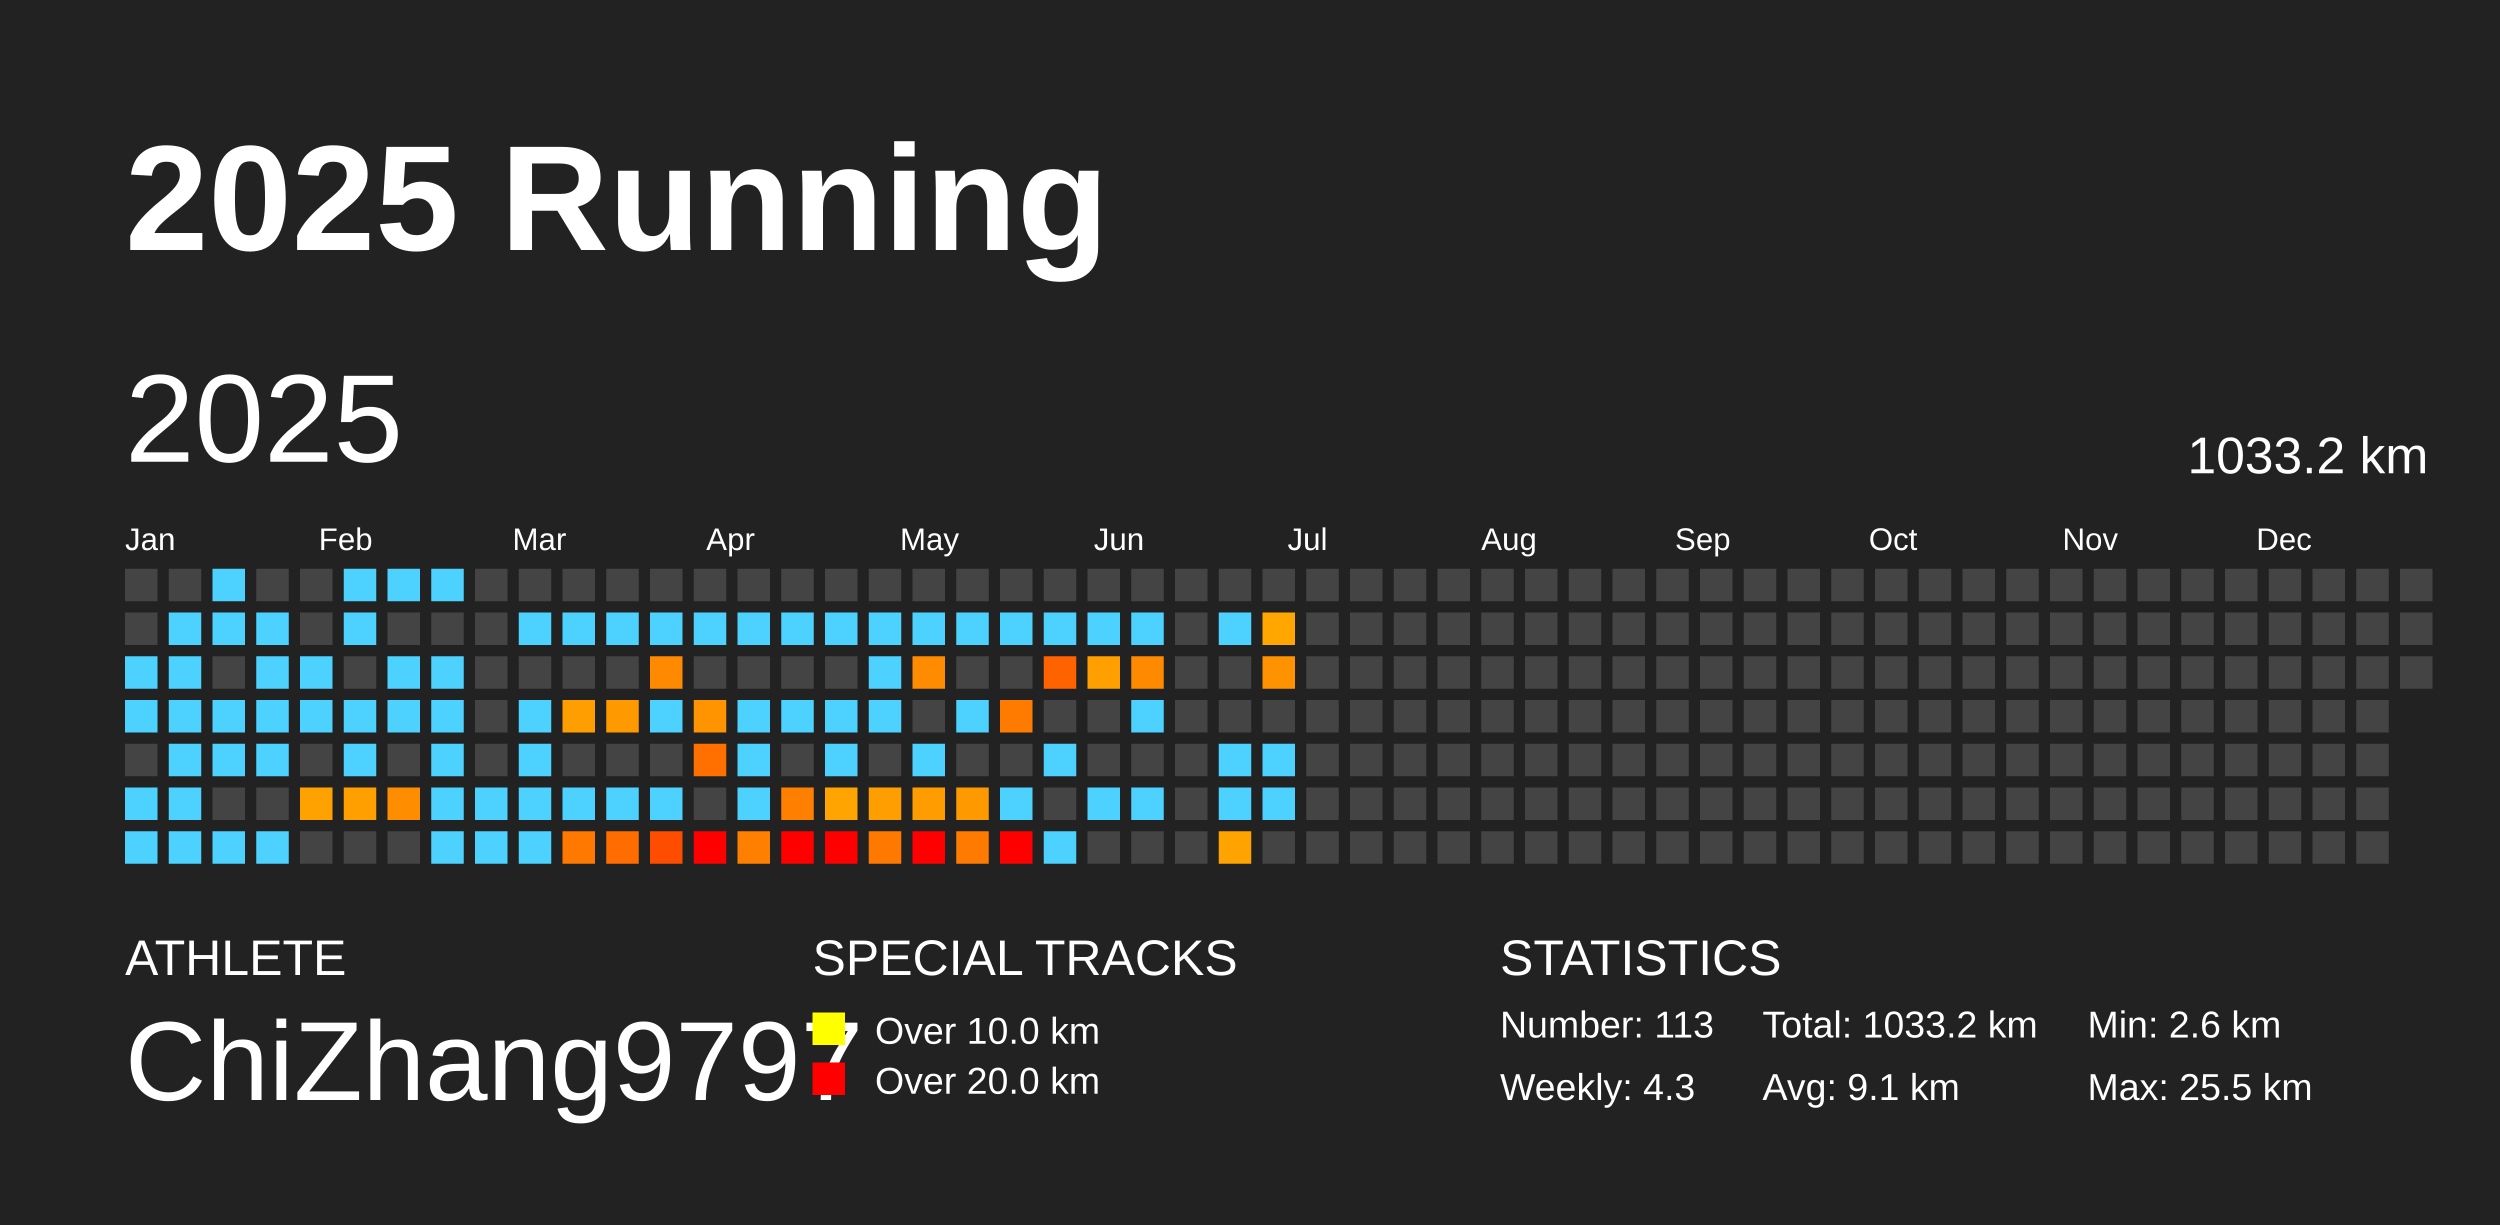
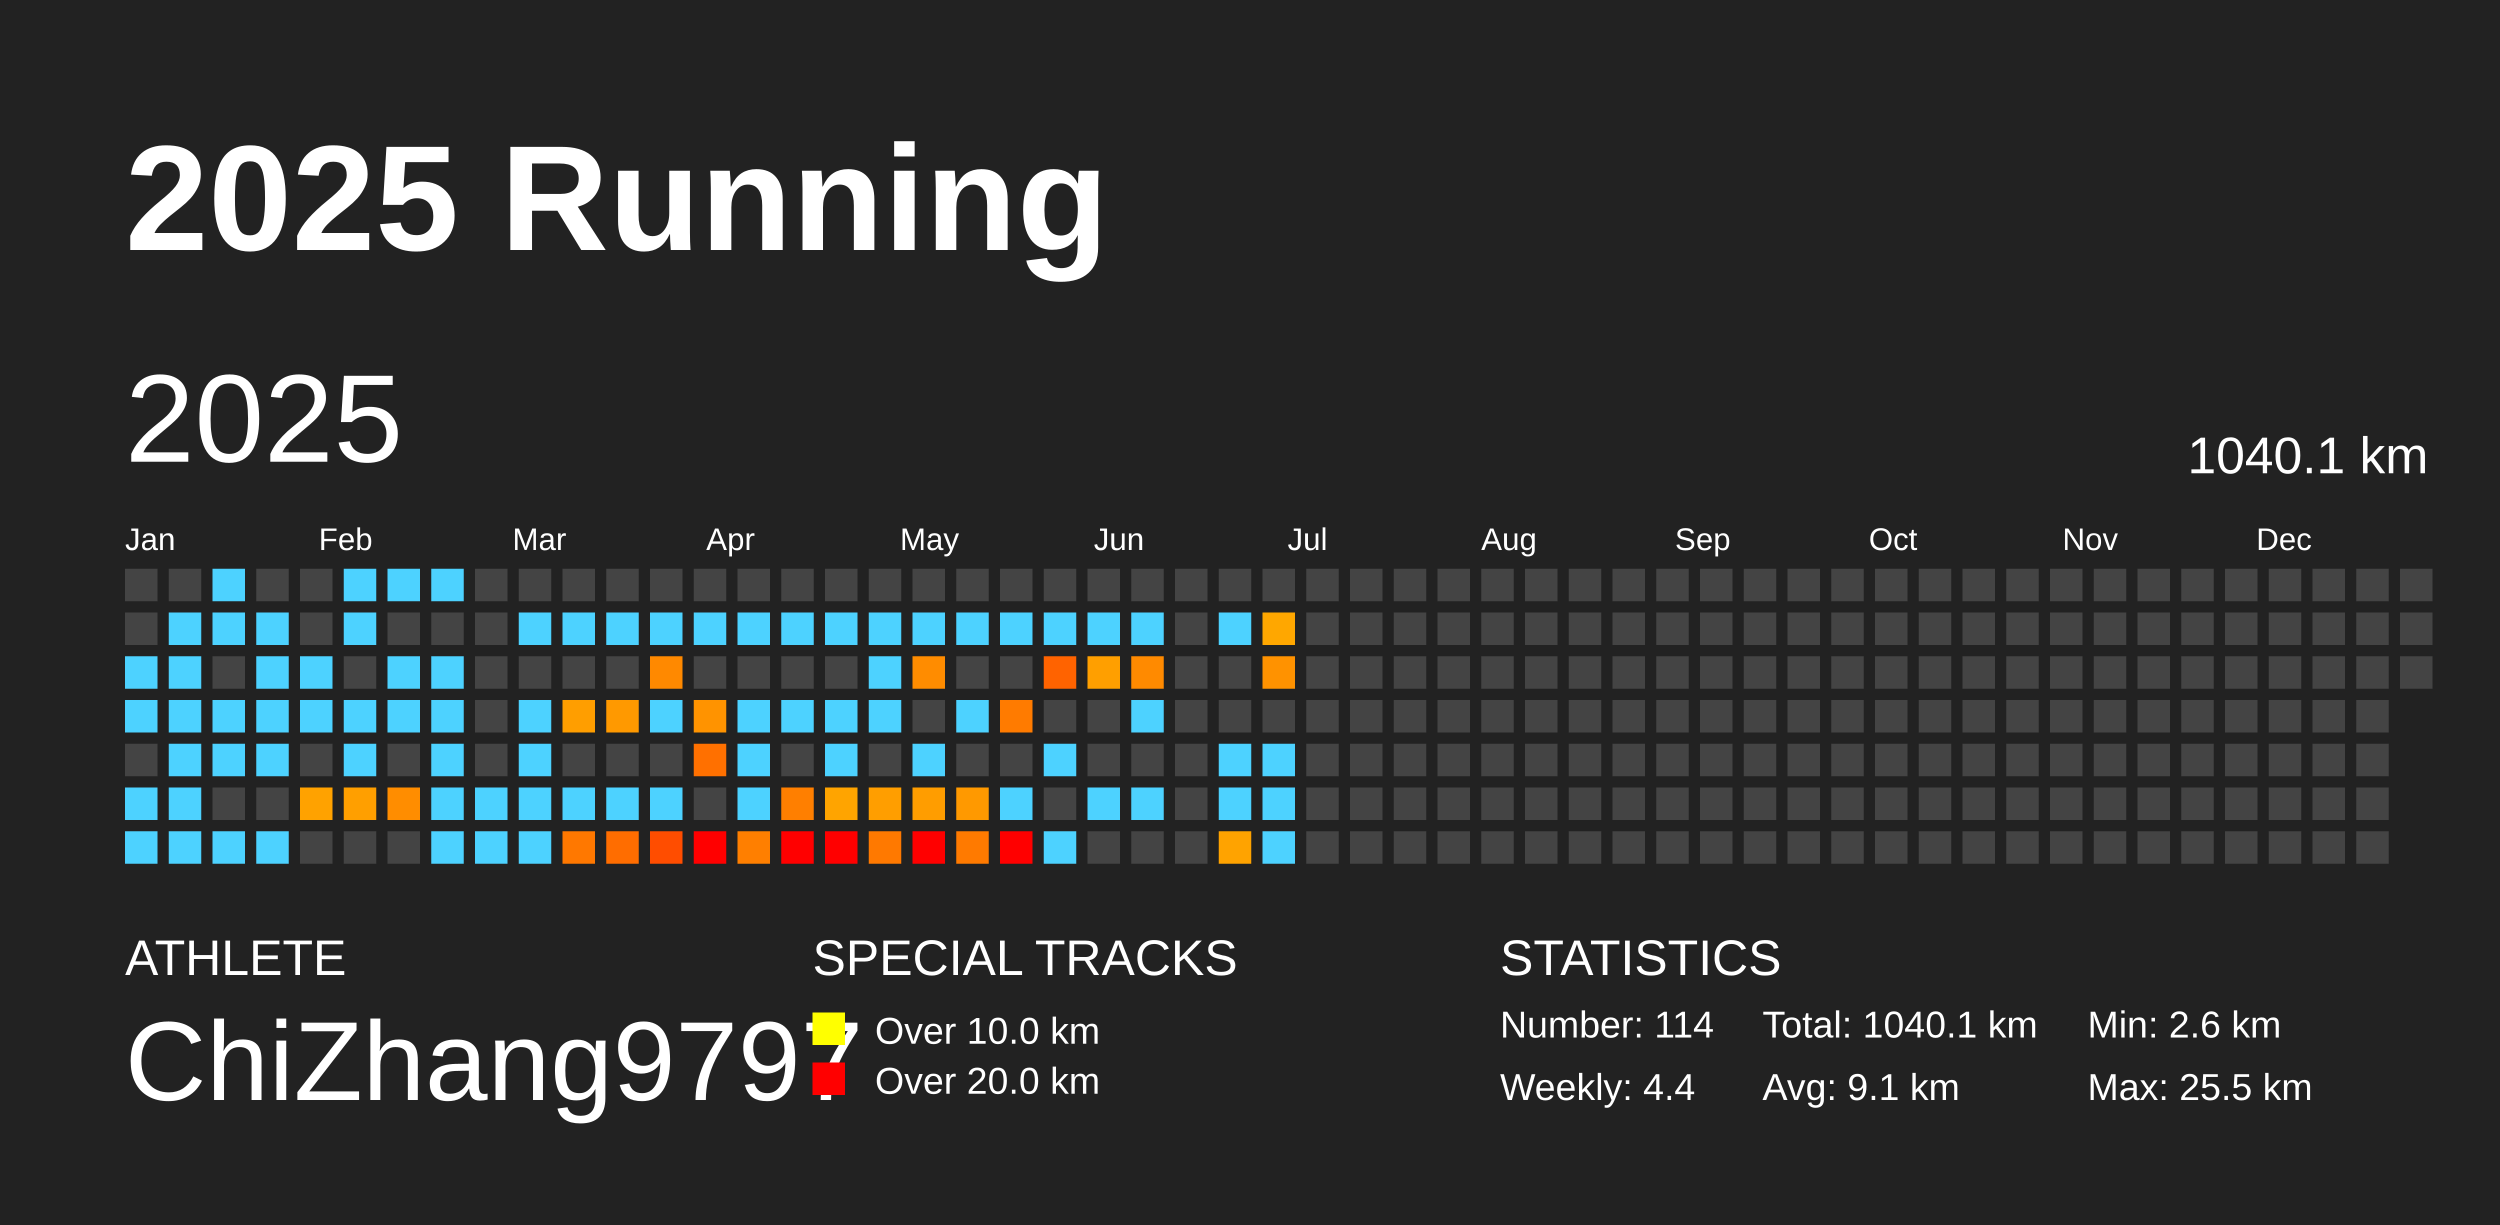
<svg xmlns="http://www.w3.org/2000/svg" baseProfile="full" height="98mm" version="1.1" viewBox="0,0,200,98" width="200mm">
  <defs />
  <rect fill="#222222" height="98" width="200" x="0" y="0" />
  <text fill="#FFFFFF" style="font-size:12px; font-family:Arial; font-weight:bold;" x="10" y="20">2025 Running</text>
  <text fill="#FFFFFF" style="font-size:4px; font-family:Arial" x="10" y="78">ATHLETE</text>
  <text fill="#FFFFFF" style="font-size:9px; font-family:Arial" x="10" y="88">ChiZhang9797</text>
  <text fill="#FFFFFF" style="font-size:4px; font-family:Arial" x="65" y="78">SPECIAL TRACKS</text>
  <rect fill="yellow" height="2.6" width="2.6" x="65" y="81" />
  <text fill="#FFFFFF" style="font-size:3px; font-family:Arial" x="70" y="83.5">Over 10.0 km</text>
  <rect fill="red" height="2.6" width="2.6" x="65" y="85" />
  <text fill="#FFFFFF" style="font-size:3px; font-family:Arial" x="70" y="87.5">Over 20.0 km</text>
  <text fill="#FFFFFF" style="font-size:4px; font-family:Arial" x="120" y="78">STATISTICS</text>
-   <text fill="#FFFFFF" style="font-size:3px; font-family:Arial" x="120" y="83">Number: 113</text>
-   <text fill="#FFFFFF" style="font-size:3px; font-family:Arial" x="120" y="88">Weekly: 4.3</text>
-   <text fill="#FFFFFF" style="font-size:3px; font-family:Arial" x="141" y="83">Total: 1033.2 km</text>
+   <text fill="#FFFFFF" style="font-size:3px; font-family:Arial" x="120" y="83">Number: 114</text>
+   <text fill="#FFFFFF" style="font-size:3px; font-family:Arial" x="120" y="88">Weekly: 4.4</text>
+   <text fill="#FFFFFF" style="font-size:3px; font-family:Arial" x="141" y="83">Total: 1040.1 km</text>
  <text fill="#FFFFFF" style="font-size:3px; font-family:Arial" x="141" y="88">Avg: 9.1 km</text>
  <text fill="#FFFFFF" style="font-size:3px; font-family:Arial" x="167" y="83">Min: 2.6 km</text>
  <text fill="#FFFFFF" style="font-size:3px; font-family:Arial" x="167" y="88">Max: 25.5 km</text>
  <text dominant-baseline="hanging" fill="#FFFFFF" style="font-size:10.0px; font-family:Arial;" x="10" y="30">2025</text>
-   <text dominant-baseline="hanging" fill="#FFFFFF" style="font-size:4.125px; font-family:Arial;" x="175" y="35">1033.2 km</text>
+   <text dominant-baseline="hanging" fill="#FFFFFF" style="font-size:4.125px; font-family:Arial;" x="175" y="35">1040.1 km</text>
  <text fill="#FFFFFF" style="font-size:2.5px; font-family:Arial" x="10.0" y="44">Jan</text>
  <text fill="#FFFFFF" style="font-size:2.5px; font-family:Arial" x="25.5" y="44">Feb</text>
  <text fill="#FFFFFF" style="font-size:2.5px; font-family:Arial" x="41.0" y="44">Mar</text>
  <text fill="#FFFFFF" style="font-size:2.5px; font-family:Arial" x="56.5" y="44">Apr</text>
  <text fill="#FFFFFF" style="font-size:2.5px; font-family:Arial" x="72.0" y="44">May</text>
  <text fill="#FFFFFF" style="font-size:2.5px; font-family:Arial" x="87.5" y="44">Jun</text>
  <text fill="#FFFFFF" style="font-size:2.5px; font-family:Arial" x="103.0" y="44">Jul</text>
  <text fill="#FFFFFF" style="font-size:2.5px; font-family:Arial" x="118.5" y="44">Aug</text>
  <text fill="#FFFFFF" style="font-size:2.5px; font-family:Arial" x="134.0" y="44">Sep</text>
  <text fill="#FFFFFF" style="font-size:2.5px; font-family:Arial" x="149.5" y="44">Oct</text>
  <text fill="#FFFFFF" style="font-size:2.5px; font-family:Arial" x="165.0" y="44">Nov</text>
  <text fill="#FFFFFF" style="font-size:2.5px; font-family:Arial" x="180.5" y="44">Dec</text>
  <rect fill="#444444" height="2.6" width="2.6" x="10.0" y="45.5" />
  <rect fill="#444444" height="2.6" width="2.6" x="10.0" y="49.0" />
  <rect fill="#4dd2ff" height="2.6" width="2.6" x="10.0" y="52.5" />
  <rect fill="#4dd2ff" height="2.6" width="2.6" x="10.0" y="56.0" />
  <rect fill="#444444" height="2.6" width="2.6" x="10.0" y="59.5" />
  <rect fill="#4dd2ff" height="2.6" width="2.6" x="10.0" y="63.0" />
  <rect fill="#4dd2ff" height="2.6" width="2.6" x="10.0" y="66.5" />
  <rect fill="#444444" height="2.6" width="2.6" x="13.5" y="45.5" />
  <rect fill="#4dd2ff" height="2.6" width="2.6" x="13.5" y="49.0" />
  <rect fill="#4dd2ff" height="2.6" width="2.6" x="13.5" y="52.5" />
  <rect fill="#4dd2ff" height="2.6" width="2.6" x="13.5" y="56.0" />
  <rect fill="#4dd2ff" height="2.6" width="2.6" x="13.5" y="59.5" />
  <rect fill="#4dd2ff" height="2.6" width="2.6" x="13.5" y="63.0" />
  <rect fill="#4dd2ff" height="2.6" width="2.6" x="13.5" y="66.5" />
  <rect fill="#4dd2ff" height="2.6" width="2.6" x="17.0" y="45.5" />
  <rect fill="#4dd2ff" height="2.6" width="2.6" x="17.0" y="49.0" />
  <rect fill="#444444" height="2.6" width="2.6" x="17.0" y="52.5" />
  <rect fill="#4dd2ff" height="2.6" width="2.6" x="17.0" y="56.0" />
  <rect fill="#4dd2ff" height="2.6" width="2.6" x="17.0" y="59.5" />
  <rect fill="#444444" height="2.6" width="2.6" x="17.0" y="63.0" />
  <rect fill="#4dd2ff" height="2.6" width="2.6" x="17.0" y="66.5" />
  <rect fill="#444444" height="2.6" width="2.6" x="20.5" y="45.5" />
  <rect fill="#4dd2ff" height="2.6" width="2.6" x="20.5" y="49.0" />
  <rect fill="#4dd2ff" height="2.6" width="2.6" x="20.5" y="52.5" />
  <rect fill="#4dd2ff" height="2.6" width="2.6" x="20.5" y="56.0" />
  <rect fill="#4dd2ff" height="2.6" width="2.6" x="20.5" y="59.5" />
  <rect fill="#444444" height="2.6" width="2.6" x="20.5" y="63.0" />
  <rect fill="#4dd2ff" height="2.6" width="2.6" x="20.5" y="66.5" />
  <rect fill="#444444" height="2.6" width="2.6" x="24.0" y="45.5" />
  <rect fill="#444444" height="2.6" width="2.6" x="24.0" y="49.0" />
  <rect fill="#4dd2ff" height="2.6" width="2.6" x="24.0" y="52.5" />
  <rect fill="#4dd2ff" height="2.6" width="2.6" x="24.0" y="56.0" />
  <rect fill="#444444" height="2.6" width="2.6" x="24.0" y="59.5" />
  <rect fill="#ffa200" height="2.6" width="2.6" x="24.0" y="63.0" />
  <rect fill="#444444" height="2.6" width="2.6" x="24.0" y="66.5" />
  <rect fill="#4dd2ff" height="2.6" width="2.6" x="27.5" y="45.5" />
  <rect fill="#4dd2ff" height="2.6" width="2.6" x="27.5" y="49.0" />
  <rect fill="#444444" height="2.6" width="2.6" x="27.5" y="52.5" />
  <rect fill="#4dd2ff" height="2.6" width="2.6" x="27.5" y="56.0" />
  <rect fill="#4dd2ff" height="2.6" width="2.6" x="27.5" y="59.5" />
  <rect fill="#ff9f00" height="2.6" width="2.6" x="27.5" y="63.0" />
  <rect fill="#444444" height="2.6" width="2.6" x="27.5" y="66.5" />
  <rect fill="#4dd2ff" height="2.6" width="2.6" x="31.0" y="45.5" />
  <rect fill="#444444" height="2.6" width="2.6" x="31.0" y="49.0" />
  <rect fill="#4dd2ff" height="2.6" width="2.6" x="31.0" y="52.5" />
  <rect fill="#4dd2ff" height="2.6" width="2.6" x="31.0" y="56.0" />
  <rect fill="#444444" height="2.6" width="2.6" x="31.0" y="59.5" />
  <rect fill="#ff8d00" height="2.6" width="2.6" x="31.0" y="63.0" />
  <rect fill="#444444" height="2.6" width="2.6" x="31.0" y="66.5" />
  <rect fill="#4dd2ff" height="2.6" width="2.6" x="34.5" y="45.5" />
  <rect fill="#444444" height="2.6" width="2.6" x="34.5" y="49.0" />
  <rect fill="#4dd2ff" height="2.6" width="2.6" x="34.5" y="52.5" />
  <rect fill="#4dd2ff" height="2.6" width="2.6" x="34.5" y="56.0" />
  <rect fill="#4dd2ff" height="2.6" width="2.6" x="34.5" y="59.5" />
  <rect fill="#4dd2ff" height="2.6" width="2.6" x="34.5" y="63.0" />
  <rect fill="#4dd2ff" height="2.6" width="2.6" x="34.5" y="66.5" />
  <rect fill="#444444" height="2.6" width="2.6" x="38.0" y="45.5" />
  <rect fill="#444444" height="2.6" width="2.6" x="38.0" y="49.0" />
  <rect fill="#444444" height="2.6" width="2.6" x="38.0" y="52.5" />
  <rect fill="#444444" height="2.6" width="2.6" x="38.0" y="56.0" />
  <rect fill="#444444" height="2.6" width="2.6" x="38.0" y="59.5" />
  <rect fill="#4dd2ff" height="2.6" width="2.6" x="38.0" y="63.0" />
  <rect fill="#4dd2ff" height="2.6" width="2.6" x="38.0" y="66.5" />
  <rect fill="#444444" height="2.6" width="2.6" x="41.5" y="45.5" />
  <rect fill="#4dd2ff" height="2.6" width="2.6" x="41.5" y="49.0" />
  <rect fill="#444444" height="2.6" width="2.6" x="41.5" y="52.5" />
  <rect fill="#4dd2ff" height="2.6" width="2.6" x="41.5" y="56.0" />
  <rect fill="#4dd2ff" height="2.6" width="2.6" x="41.5" y="59.5" />
  <rect fill="#4dd2ff" height="2.6" width="2.6" x="41.5" y="63.0" />
  <rect fill="#4dd2ff" height="2.6" width="2.6" x="41.5" y="66.5" />
  <rect fill="#444444" height="2.6" width="2.6" x="45.0" y="45.5" />
  <rect fill="#4dd2ff" height="2.6" width="2.6" x="45.0" y="49.0" />
  <rect fill="#444444" height="2.6" width="2.6" x="45.0" y="52.5" />
  <rect fill="#ff9e00" height="2.6" width="2.6" x="45.0" y="56.0" />
  <rect fill="#444444" height="2.6" width="2.6" x="45.0" y="59.5" />
  <rect fill="#4dd2ff" height="2.6" width="2.6" x="45.0" y="63.0" />
  <rect fill="#ff7800" height="2.6" width="2.6" x="45.0" y="66.5" />
  <rect fill="#444444" height="2.6" width="2.6" x="48.5" y="45.5" />
  <rect fill="#4dd2ff" height="2.6" width="2.6" x="48.5" y="49.0" />
  <rect fill="#444444" height="2.6" width="2.6" x="48.5" y="52.5" />
  <rect fill="#ff9900" height="2.6" width="2.6" x="48.5" y="56.0" />
  <rect fill="#444444" height="2.6" width="2.6" x="48.5" y="59.5" />
  <rect fill="#4dd2ff" height="2.6" width="2.6" x="48.5" y="63.0" />
  <rect fill="#ff6d00" height="2.6" width="2.6" x="48.5" y="66.5" />
  <rect fill="#444444" height="2.6" width="2.6" x="52.0" y="45.5" />
  <rect fill="#4dd2ff" height="2.6" width="2.6" x="52.0" y="49.0" />
  <rect fill="#ff8900" height="2.6" width="2.6" x="52.0" y="52.5" />
  <rect fill="#4dd2ff" height="2.6" width="2.6" x="52.0" y="56.0" />
  <rect fill="#444444" height="2.6" width="2.6" x="52.0" y="59.5" />
  <rect fill="#4dd2ff" height="2.6" width="2.6" x="52.0" y="63.0" />
  <rect fill="#ff4d00" height="2.6" width="2.6" x="52.0" y="66.5" />
  <rect fill="#444444" height="2.6" width="2.6" x="55.5" y="45.5" />
  <rect fill="#4dd2ff" height="2.6" width="2.6" x="55.5" y="49.0" />
  <rect fill="#444444" height="2.6" width="2.6" x="55.5" y="52.5" />
  <rect fill="#ff9300" height="2.6" width="2.6" x="55.5" y="56.0" />
  <rect fill="#ff7000" height="2.6" width="2.6" x="55.5" y="59.5" />
  <rect fill="#444444" height="2.6" width="2.6" x="55.5" y="63.0" />
  <rect fill="red" height="2.6" width="2.6" x="55.5" y="66.5" />
  <rect fill="#444444" height="2.6" width="2.6" x="59.0" y="45.5" />
  <rect fill="#4dd2ff" height="2.6" width="2.6" x="59.0" y="49.0" />
  <rect fill="#444444" height="2.6" width="2.6" x="59.0" y="52.5" />
  <rect fill="#4dd2ff" height="2.6" width="2.6" x="59.0" y="56.0" />
  <rect fill="#4dd2ff" height="2.6" width="2.6" x="59.0" y="59.5" />
  <rect fill="#4dd2ff" height="2.6" width="2.6" x="59.0" y="63.0" />
  <rect fill="#ff7f00" height="2.6" width="2.6" x="59.0" y="66.5" />
  <rect fill="#444444" height="2.6" width="2.6" x="62.5" y="45.5" />
  <rect fill="#4dd2ff" height="2.6" width="2.6" x="62.5" y="49.0" />
  <rect fill="#444444" height="2.6" width="2.6" x="62.5" y="52.5" />
  <rect fill="#4dd2ff" height="2.6" width="2.6" x="62.5" y="56.0" />
  <rect fill="#444444" height="2.6" width="2.6" x="62.5" y="59.5" />
  <rect fill="#ff7f00" height="2.6" width="2.6" x="62.5" y="63.0" />
  <rect fill="red" height="2.6" width="2.6" x="62.5" y="66.5" />
  <rect fill="#444444" height="2.6" width="2.6" x="66.0" y="45.5" />
  <rect fill="#4dd2ff" height="2.6" width="2.6" x="66.0" y="49.0" />
  <rect fill="#444444" height="2.6" width="2.6" x="66.0" y="52.5" />
  <rect fill="#4dd2ff" height="2.6" width="2.6" x="66.0" y="56.0" />
  <rect fill="#4dd2ff" height="2.6" width="2.6" x="66.0" y="59.5" />
  <rect fill="#ffa400" height="2.6" width="2.6" x="66.0" y="63.0" />
  <rect fill="red" height="2.6" width="2.6" x="66.0" y="66.5" />
  <rect fill="#444444" height="2.6" width="2.6" x="69.5" y="45.5" />
  <rect fill="#4dd2ff" height="2.6" width="2.6" x="69.5" y="49.0" />
  <rect fill="#4dd2ff" height="2.6" width="2.6" x="69.5" y="52.5" />
  <rect fill="#4dd2ff" height="2.6" width="2.6" x="69.5" y="56.0" />
  <rect fill="#444444" height="2.6" width="2.6" x="69.5" y="59.5" />
  <rect fill="#ff9e00" height="2.6" width="2.6" x="69.5" y="63.0" />
  <rect fill="#ff7900" height="2.6" width="2.6" x="69.5" y="66.5" />
  <rect fill="#444444" height="2.6" width="2.6" x="73.0" y="45.5" />
  <rect fill="#4dd2ff" height="2.6" width="2.6" x="73.0" y="49.0" />
  <rect fill="#ff8c00" height="2.6" width="2.6" x="73.0" y="52.5" />
  <rect fill="#444444" height="2.6" width="2.6" x="73.0" y="56.0" />
  <rect fill="#4dd2ff" height="2.6" width="2.6" x="73.0" y="59.5" />
  <rect fill="#ff9d00" height="2.6" width="2.6" x="73.0" y="63.0" />
  <rect fill="red" height="2.6" width="2.6" x="73.0" y="66.5" />
  <rect fill="#444444" height="2.6" width="2.6" x="76.5" y="45.5" />
  <rect fill="#4dd2ff" height="2.6" width="2.6" x="76.5" y="49.0" />
  <rect fill="#444444" height="2.6" width="2.6" x="76.5" y="52.5" />
  <rect fill="#4dd2ff" height="2.6" width="2.6" x="76.5" y="56.0" />
  <rect fill="#444444" height="2.6" width="2.6" x="76.5" y="59.5" />
  <rect fill="#ff9900" height="2.6" width="2.6" x="76.5" y="63.0" />
  <rect fill="#ff7a00" height="2.6" width="2.6" x="76.5" y="66.5" />
  <rect fill="#444444" height="2.6" width="2.6" x="80.0" y="45.5" />
  <rect fill="#4dd2ff" height="2.6" width="2.6" x="80.0" y="49.0" />
  <rect fill="#444444" height="2.6" width="2.6" x="80.0" y="52.5" />
  <rect fill="#ff7b00" height="2.6" width="2.6" x="80.0" y="56.0" />
  <rect fill="#444444" height="2.6" width="2.6" x="80.0" y="59.5" />
  <rect fill="#4dd2ff" height="2.6" width="2.6" x="80.0" y="63.0" />
  <rect fill="red" height="2.6" width="2.6" x="80.0" y="66.5" />
  <rect fill="#444444" height="2.6" width="2.6" x="83.5" y="45.5" />
  <rect fill="#4dd2ff" height="2.6" width="2.6" x="83.5" y="49.0" />
  <rect fill="#ff6300" height="2.6" width="2.6" x="83.5" y="52.5" />
  <rect fill="#444444" height="2.6" width="2.6" x="83.5" y="56.0" />
  <rect fill="#4dd2ff" height="2.6" width="2.6" x="83.5" y="59.5" />
  <rect fill="#444444" height="2.6" width="2.6" x="83.5" y="63.0" />
  <rect fill="#4dd2ff" height="2.6" width="2.6" x="83.5" y="66.5" />
  <rect fill="#444444" height="2.6" width="2.6" x="87.0" y="45.5" />
  <rect fill="#4dd2ff" height="2.6" width="2.6" x="87.0" y="49.0" />
  <rect fill="#ff9f00" height="2.6" width="2.6" x="87.0" y="52.5" />
  <rect fill="#444444" height="2.6" width="2.6" x="87.0" y="56.0" />
  <rect fill="#444444" height="2.6" width="2.6" x="87.0" y="59.5" />
  <rect fill="#4dd2ff" height="2.6" width="2.6" x="87.0" y="63.0" />
  <rect fill="#444444" height="2.6" width="2.6" x="87.0" y="66.5" />
  <rect fill="#444444" height="2.6" width="2.6" x="90.5" y="45.5" />
  <rect fill="#4dd2ff" height="2.6" width="2.6" x="90.5" y="49.0" />
  <rect fill="#ff8a00" height="2.6" width="2.6" x="90.5" y="52.5" />
  <rect fill="#4dd2ff" height="2.6" width="2.6" x="90.5" y="56.0" />
  <rect fill="#444444" height="2.6" width="2.6" x="90.5" y="59.5" />
  <rect fill="#4dd2ff" height="2.6" width="2.6" x="90.5" y="63.0" />
  <rect fill="#444444" height="2.6" width="2.6" x="90.5" y="66.5" />
  <rect fill="#444444" height="2.6" width="2.6" x="94.0" y="45.5" />
  <rect fill="#444444" height="2.6" width="2.6" x="94.0" y="49.0" />
  <rect fill="#444444" height="2.6" width="2.6" x="94.0" y="52.5" />
  <rect fill="#444444" height="2.6" width="2.6" x="94.0" y="56.0" />
  <rect fill="#444444" height="2.6" width="2.6" x="94.0" y="59.5" />
  <rect fill="#444444" height="2.6" width="2.6" x="94.0" y="63.0" />
  <rect fill="#444444" height="2.6" width="2.6" x="94.0" y="66.5" />
  <rect fill="#444444" height="2.6" width="2.6" x="97.5" y="45.5" />
  <rect fill="#4dd2ff" height="2.6" width="2.6" x="97.5" y="49.0" />
  <rect fill="#444444" height="2.6" width="2.6" x="97.5" y="52.5" />
  <rect fill="#444444" height="2.6" width="2.6" x="97.5" y="56.0" />
  <rect fill="#4dd2ff" height="2.6" width="2.6" x="97.5" y="59.5" />
  <rect fill="#4dd2ff" height="2.6" width="2.6" x="97.5" y="63.0" />
  <rect fill="#ffa300" height="2.6" width="2.6" x="97.5" y="66.5" />
  <rect fill="#444444" height="2.6" width="2.6" x="101.0" y="45.5" />
  <rect fill="#ffa700" height="2.6" width="2.6" x="101.0" y="49.0" />
  <rect fill="#ff9200" height="2.6" width="2.6" x="101.0" y="52.5" />
  <rect fill="#444444" height="2.6" width="2.6" x="101.0" y="56.0" />
  <rect fill="#4dd2ff" height="2.6" width="2.6" x="101.0" y="59.5" />
  <rect fill="#4dd2ff" height="2.6" width="2.6" x="101.0" y="63.0" />
-   <rect fill="#444444" height="2.6" width="2.6" x="101.0" y="66.5" />
+   <rect fill="#4dd2ff" height="2.6" width="2.6" x="101.0" y="66.5" />
  <rect fill="#444444" height="2.6" width="2.6" x="104.5" y="45.5" />
  <rect fill="#444444" height="2.6" width="2.6" x="104.5" y="49.0" />
  <rect fill="#444444" height="2.6" width="2.6" x="104.5" y="52.5" />
  <rect fill="#444444" height="2.6" width="2.6" x="104.5" y="56.0" />
  <rect fill="#444444" height="2.6" width="2.6" x="104.5" y="59.5" />
  <rect fill="#444444" height="2.6" width="2.6" x="104.5" y="63.0" />
  <rect fill="#444444" height="2.6" width="2.6" x="104.5" y="66.5" />
  <rect fill="#444444" height="2.6" width="2.6" x="108.0" y="45.5" />
  <rect fill="#444444" height="2.6" width="2.6" x="108.0" y="49.0" />
  <rect fill="#444444" height="2.6" width="2.6" x="108.0" y="52.5" />
  <rect fill="#444444" height="2.6" width="2.6" x="108.0" y="56.0" />
  <rect fill="#444444" height="2.6" width="2.6" x="108.0" y="59.5" />
  <rect fill="#444444" height="2.6" width="2.6" x="108.0" y="63.0" />
  <rect fill="#444444" height="2.6" width="2.6" x="108.0" y="66.5" />
  <rect fill="#444444" height="2.6" width="2.6" x="111.5" y="45.5" />
  <rect fill="#444444" height="2.6" width="2.6" x="111.5" y="49.0" />
  <rect fill="#444444" height="2.6" width="2.6" x="111.5" y="52.5" />
  <rect fill="#444444" height="2.6" width="2.6" x="111.5" y="56.0" />
  <rect fill="#444444" height="2.6" width="2.6" x="111.5" y="59.5" />
  <rect fill="#444444" height="2.6" width="2.6" x="111.5" y="63.0" />
  <rect fill="#444444" height="2.6" width="2.6" x="111.5" y="66.5" />
  <rect fill="#444444" height="2.6" width="2.6" x="115.0" y="45.5" />
  <rect fill="#444444" height="2.6" width="2.6" x="115.0" y="49.0" />
  <rect fill="#444444" height="2.6" width="2.6" x="115.0" y="52.5" />
  <rect fill="#444444" height="2.6" width="2.6" x="115.0" y="56.0" />
  <rect fill="#444444" height="2.6" width="2.6" x="115.0" y="59.5" />
  <rect fill="#444444" height="2.6" width="2.6" x="115.0" y="63.0" />
  <rect fill="#444444" height="2.6" width="2.6" x="115.0" y="66.5" />
  <rect fill="#444444" height="2.6" width="2.6" x="118.5" y="45.5" />
  <rect fill="#444444" height="2.6" width="2.6" x="118.5" y="49.0" />
  <rect fill="#444444" height="2.6" width="2.6" x="118.5" y="52.5" />
  <rect fill="#444444" height="2.6" width="2.6" x="118.5" y="56.0" />
  <rect fill="#444444" height="2.6" width="2.6" x="118.5" y="59.5" />
  <rect fill="#444444" height="2.6" width="2.6" x="118.5" y="63.0" />
  <rect fill="#444444" height="2.6" width="2.6" x="118.5" y="66.5" />
  <rect fill="#444444" height="2.6" width="2.6" x="122.0" y="45.5" />
  <rect fill="#444444" height="2.6" width="2.6" x="122.0" y="49.0" />
  <rect fill="#444444" height="2.6" width="2.6" x="122.0" y="52.5" />
  <rect fill="#444444" height="2.6" width="2.6" x="122.0" y="56.0" />
  <rect fill="#444444" height="2.6" width="2.6" x="122.0" y="59.5" />
  <rect fill="#444444" height="2.6" width="2.6" x="122.0" y="63.0" />
  <rect fill="#444444" height="2.6" width="2.6" x="122.0" y="66.5" />
  <rect fill="#444444" height="2.6" width="2.6" x="125.5" y="45.5" />
  <rect fill="#444444" height="2.6" width="2.6" x="125.5" y="49.0" />
  <rect fill="#444444" height="2.6" width="2.6" x="125.5" y="52.5" />
  <rect fill="#444444" height="2.6" width="2.6" x="125.5" y="56.0" />
  <rect fill="#444444" height="2.6" width="2.6" x="125.5" y="59.5" />
  <rect fill="#444444" height="2.6" width="2.6" x="125.5" y="63.0" />
  <rect fill="#444444" height="2.6" width="2.6" x="125.5" y="66.5" />
  <rect fill="#444444" height="2.6" width="2.6" x="129.0" y="45.5" />
  <rect fill="#444444" height="2.6" width="2.6" x="129.0" y="49.0" />
  <rect fill="#444444" height="2.6" width="2.6" x="129.0" y="52.5" />
  <rect fill="#444444" height="2.6" width="2.6" x="129.0" y="56.0" />
  <rect fill="#444444" height="2.6" width="2.6" x="129.0" y="59.5" />
  <rect fill="#444444" height="2.6" width="2.6" x="129.0" y="63.0" />
  <rect fill="#444444" height="2.6" width="2.6" x="129.0" y="66.5" />
  <rect fill="#444444" height="2.6" width="2.6" x="132.5" y="45.5" />
  <rect fill="#444444" height="2.6" width="2.6" x="132.5" y="49.0" />
  <rect fill="#444444" height="2.6" width="2.6" x="132.5" y="52.5" />
  <rect fill="#444444" height="2.6" width="2.6" x="132.5" y="56.0" />
  <rect fill="#444444" height="2.6" width="2.6" x="132.5" y="59.5" />
  <rect fill="#444444" height="2.6" width="2.6" x="132.5" y="63.0" />
  <rect fill="#444444" height="2.6" width="2.6" x="132.5" y="66.5" />
  <rect fill="#444444" height="2.6" width="2.6" x="136.0" y="45.5" />
  <rect fill="#444444" height="2.6" width="2.6" x="136.0" y="49.0" />
  <rect fill="#444444" height="2.6" width="2.6" x="136.0" y="52.5" />
  <rect fill="#444444" height="2.6" width="2.6" x="136.0" y="56.0" />
  <rect fill="#444444" height="2.6" width="2.6" x="136.0" y="59.5" />
  <rect fill="#444444" height="2.6" width="2.6" x="136.0" y="63.0" />
  <rect fill="#444444" height="2.6" width="2.6" x="136.0" y="66.5" />
  <rect fill="#444444" height="2.6" width="2.6" x="139.5" y="45.5" />
  <rect fill="#444444" height="2.6" width="2.6" x="139.5" y="49.0" />
  <rect fill="#444444" height="2.6" width="2.6" x="139.5" y="52.5" />
  <rect fill="#444444" height="2.6" width="2.6" x="139.5" y="56.0" />
  <rect fill="#444444" height="2.6" width="2.6" x="139.5" y="59.5" />
  <rect fill="#444444" height="2.6" width="2.6" x="139.5" y="63.0" />
  <rect fill="#444444" height="2.6" width="2.6" x="139.5" y="66.5" />
  <rect fill="#444444" height="2.6" width="2.6" x="143.0" y="45.5" />
  <rect fill="#444444" height="2.6" width="2.6" x="143.0" y="49.0" />
  <rect fill="#444444" height="2.6" width="2.6" x="143.0" y="52.5" />
  <rect fill="#444444" height="2.6" width="2.6" x="143.0" y="56.0" />
  <rect fill="#444444" height="2.6" width="2.6" x="143.0" y="59.5" />
  <rect fill="#444444" height="2.6" width="2.6" x="143.0" y="63.0" />
  <rect fill="#444444" height="2.6" width="2.6" x="143.0" y="66.5" />
  <rect fill="#444444" height="2.6" width="2.6" x="146.5" y="45.5" />
  <rect fill="#444444" height="2.6" width="2.6" x="146.5" y="49.0" />
  <rect fill="#444444" height="2.6" width="2.6" x="146.5" y="52.5" />
  <rect fill="#444444" height="2.6" width="2.6" x="146.5" y="56.0" />
  <rect fill="#444444" height="2.6" width="2.6" x="146.5" y="59.5" />
  <rect fill="#444444" height="2.6" width="2.6" x="146.5" y="63.0" />
  <rect fill="#444444" height="2.6" width="2.6" x="146.5" y="66.5" />
  <rect fill="#444444" height="2.6" width="2.6" x="150.0" y="45.5" />
  <rect fill="#444444" height="2.6" width="2.6" x="150.0" y="49.0" />
  <rect fill="#444444" height="2.6" width="2.6" x="150.0" y="52.5" />
  <rect fill="#444444" height="2.6" width="2.6" x="150.0" y="56.0" />
  <rect fill="#444444" height="2.6" width="2.6" x="150.0" y="59.5" />
  <rect fill="#444444" height="2.6" width="2.6" x="150.0" y="63.0" />
  <rect fill="#444444" height="2.6" width="2.6" x="150.0" y="66.5" />
  <rect fill="#444444" height="2.6" width="2.6" x="153.5" y="45.5" />
  <rect fill="#444444" height="2.6" width="2.6" x="153.5" y="49.0" />
  <rect fill="#444444" height="2.6" width="2.6" x="153.5" y="52.5" />
  <rect fill="#444444" height="2.6" width="2.6" x="153.5" y="56.0" />
  <rect fill="#444444" height="2.6" width="2.6" x="153.5" y="59.5" />
  <rect fill="#444444" height="2.6" width="2.6" x="153.5" y="63.0" />
  <rect fill="#444444" height="2.6" width="2.6" x="153.5" y="66.5" />
  <rect fill="#444444" height="2.6" width="2.6" x="157.0" y="45.5" />
  <rect fill="#444444" height="2.6" width="2.6" x="157.0" y="49.0" />
  <rect fill="#444444" height="2.6" width="2.6" x="157.0" y="52.5" />
  <rect fill="#444444" height="2.6" width="2.6" x="157.0" y="56.0" />
  <rect fill="#444444" height="2.6" width="2.6" x="157.0" y="59.5" />
  <rect fill="#444444" height="2.6" width="2.6" x="157.0" y="63.0" />
  <rect fill="#444444" height="2.6" width="2.6" x="157.0" y="66.5" />
  <rect fill="#444444" height="2.6" width="2.6" x="160.5" y="45.5" />
  <rect fill="#444444" height="2.6" width="2.6" x="160.5" y="49.0" />
  <rect fill="#444444" height="2.6" width="2.6" x="160.5" y="52.5" />
  <rect fill="#444444" height="2.6" width="2.6" x="160.5" y="56.0" />
  <rect fill="#444444" height="2.6" width="2.6" x="160.5" y="59.5" />
  <rect fill="#444444" height="2.6" width="2.6" x="160.5" y="63.0" />
  <rect fill="#444444" height="2.6" width="2.6" x="160.5" y="66.5" />
  <rect fill="#444444" height="2.6" width="2.6" x="164.0" y="45.5" />
  <rect fill="#444444" height="2.6" width="2.6" x="164.0" y="49.0" />
  <rect fill="#444444" height="2.6" width="2.6" x="164.0" y="52.5" />
  <rect fill="#444444" height="2.6" width="2.6" x="164.0" y="56.0" />
  <rect fill="#444444" height="2.6" width="2.6" x="164.0" y="59.5" />
  <rect fill="#444444" height="2.6" width="2.6" x="164.0" y="63.0" />
  <rect fill="#444444" height="2.6" width="2.6" x="164.0" y="66.5" />
  <rect fill="#444444" height="2.6" width="2.6" x="167.5" y="45.5" />
  <rect fill="#444444" height="2.6" width="2.6" x="167.5" y="49.0" />
  <rect fill="#444444" height="2.6" width="2.6" x="167.5" y="52.5" />
  <rect fill="#444444" height="2.6" width="2.6" x="167.5" y="56.0" />
  <rect fill="#444444" height="2.6" width="2.6" x="167.5" y="59.5" />
  <rect fill="#444444" height="2.6" width="2.6" x="167.5" y="63.0" />
  <rect fill="#444444" height="2.6" width="2.6" x="167.5" y="66.5" />
  <rect fill="#444444" height="2.6" width="2.6" x="171.0" y="45.5" />
  <rect fill="#444444" height="2.6" width="2.6" x="171.0" y="49.0" />
  <rect fill="#444444" height="2.6" width="2.6" x="171.0" y="52.5" />
  <rect fill="#444444" height="2.6" width="2.6" x="171.0" y="56.0" />
  <rect fill="#444444" height="2.6" width="2.6" x="171.0" y="59.5" />
  <rect fill="#444444" height="2.6" width="2.6" x="171.0" y="63.0" />
  <rect fill="#444444" height="2.6" width="2.6" x="171.0" y="66.5" />
  <rect fill="#444444" height="2.6" width="2.6" x="174.5" y="45.5" />
  <rect fill="#444444" height="2.6" width="2.6" x="174.5" y="49.0" />
  <rect fill="#444444" height="2.6" width="2.6" x="174.5" y="52.5" />
  <rect fill="#444444" height="2.6" width="2.6" x="174.5" y="56.0" />
  <rect fill="#444444" height="2.6" width="2.6" x="174.5" y="59.5" />
  <rect fill="#444444" height="2.6" width="2.6" x="174.5" y="63.0" />
  <rect fill="#444444" height="2.6" width="2.6" x="174.5" y="66.5" />
  <rect fill="#444444" height="2.6" width="2.6" x="178.0" y="45.5" />
  <rect fill="#444444" height="2.6" width="2.6" x="178.0" y="49.0" />
  <rect fill="#444444" height="2.6" width="2.6" x="178.0" y="52.5" />
  <rect fill="#444444" height="2.6" width="2.6" x="178.0" y="56.0" />
  <rect fill="#444444" height="2.6" width="2.6" x="178.0" y="59.5" />
  <rect fill="#444444" height="2.6" width="2.6" x="178.0" y="63.0" />
  <rect fill="#444444" height="2.6" width="2.6" x="178.0" y="66.5" />
  <rect fill="#444444" height="2.6" width="2.6" x="181.5" y="45.5" />
  <rect fill="#444444" height="2.6" width="2.6" x="181.5" y="49.0" />
  <rect fill="#444444" height="2.6" width="2.6" x="181.5" y="52.5" />
  <rect fill="#444444" height="2.6" width="2.6" x="181.5" y="56.0" />
  <rect fill="#444444" height="2.6" width="2.6" x="181.5" y="59.5" />
  <rect fill="#444444" height="2.6" width="2.6" x="181.5" y="63.0" />
  <rect fill="#444444" height="2.6" width="2.6" x="181.5" y="66.5" />
  <rect fill="#444444" height="2.6" width="2.6" x="185.0" y="45.5" />
  <rect fill="#444444" height="2.6" width="2.6" x="185.0" y="49.0" />
  <rect fill="#444444" height="2.6" width="2.6" x="185.0" y="52.5" />
  <rect fill="#444444" height="2.6" width="2.6" x="185.0" y="56.0" />
  <rect fill="#444444" height="2.6" width="2.6" x="185.0" y="59.5" />
  <rect fill="#444444" height="2.6" width="2.6" x="185.0" y="63.0" />
  <rect fill="#444444" height="2.6" width="2.6" x="185.0" y="66.5" />
  <rect fill="#444444" height="2.6" width="2.6" x="188.5" y="45.5" />
  <rect fill="#444444" height="2.6" width="2.6" x="188.5" y="49.0" />
  <rect fill="#444444" height="2.6" width="2.6" x="188.5" y="52.5" />
  <rect fill="#444444" height="2.6" width="2.6" x="188.5" y="56.0" />
  <rect fill="#444444" height="2.6" width="2.6" x="188.5" y="59.5" />
  <rect fill="#444444" height="2.6" width="2.6" x="188.5" y="63.0" />
  <rect fill="#444444" height="2.6" width="2.6" x="188.5" y="66.5" />
  <rect fill="#444444" height="2.6" width="2.6" x="192.0" y="45.5" />
  <rect fill="#444444" height="2.6" width="2.6" x="192.0" y="49.0" />
  <rect fill="#444444" height="2.6" width="2.6" x="192.0" y="52.5" />
</svg>
